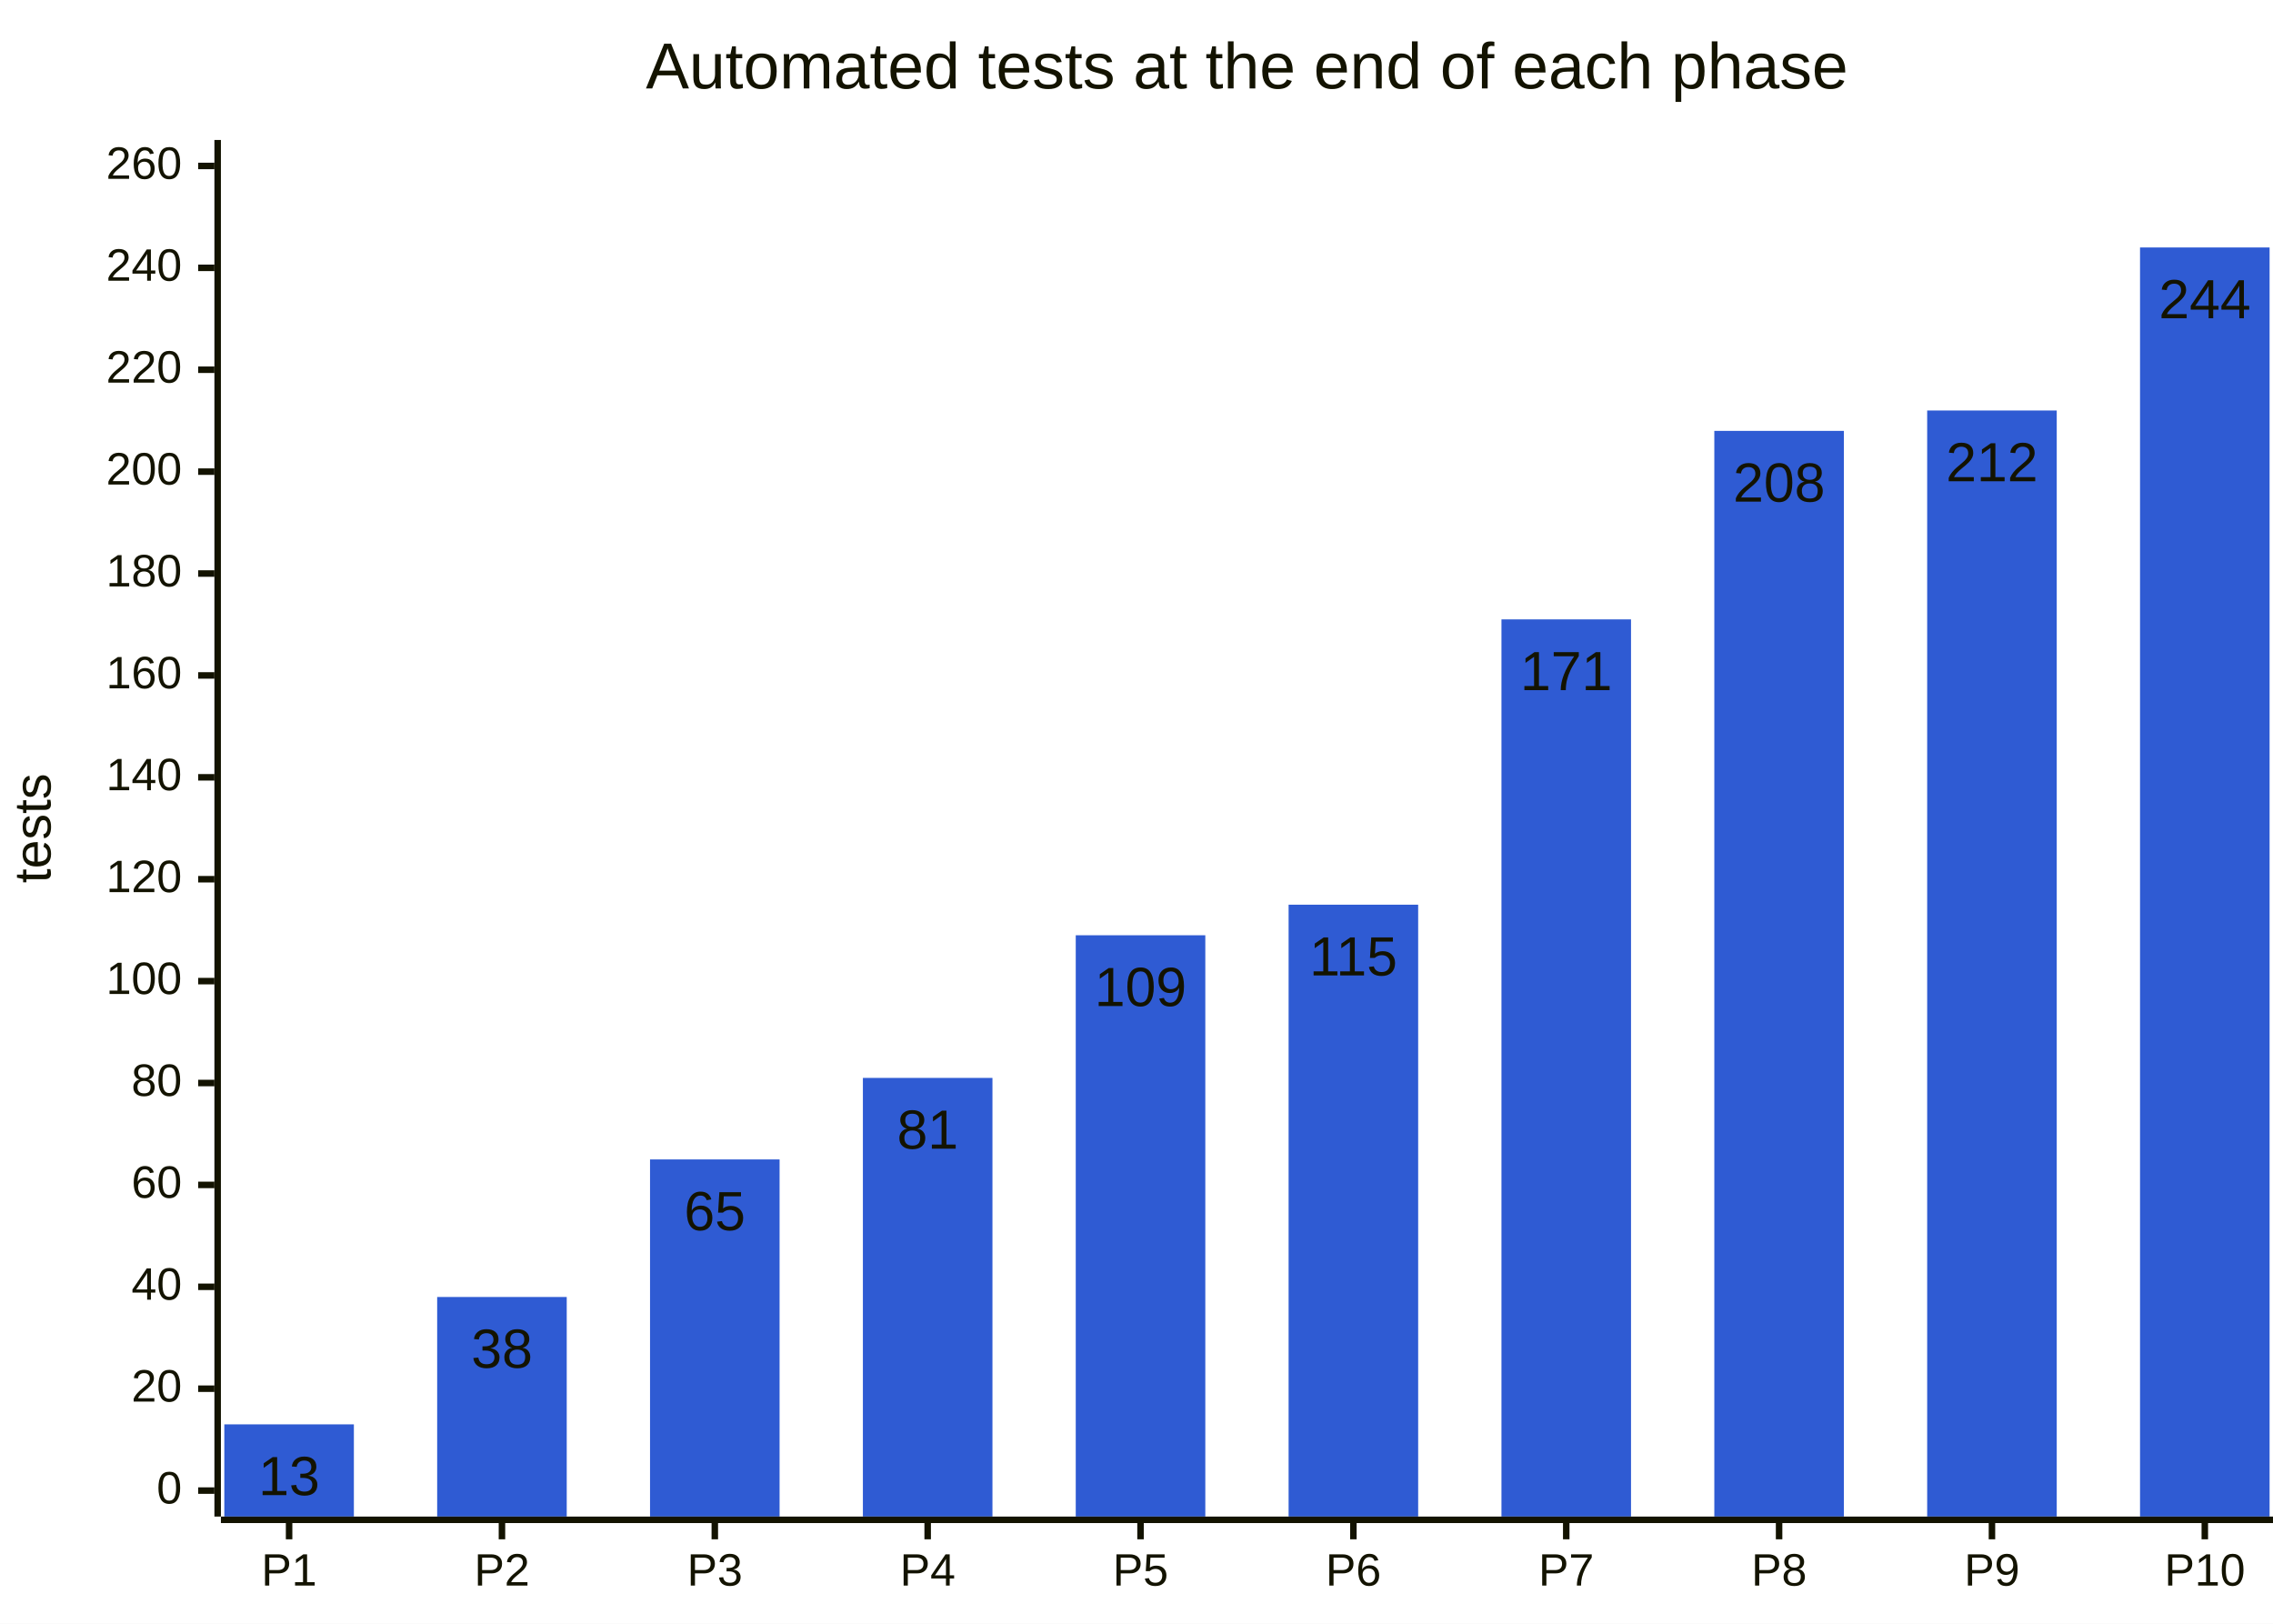
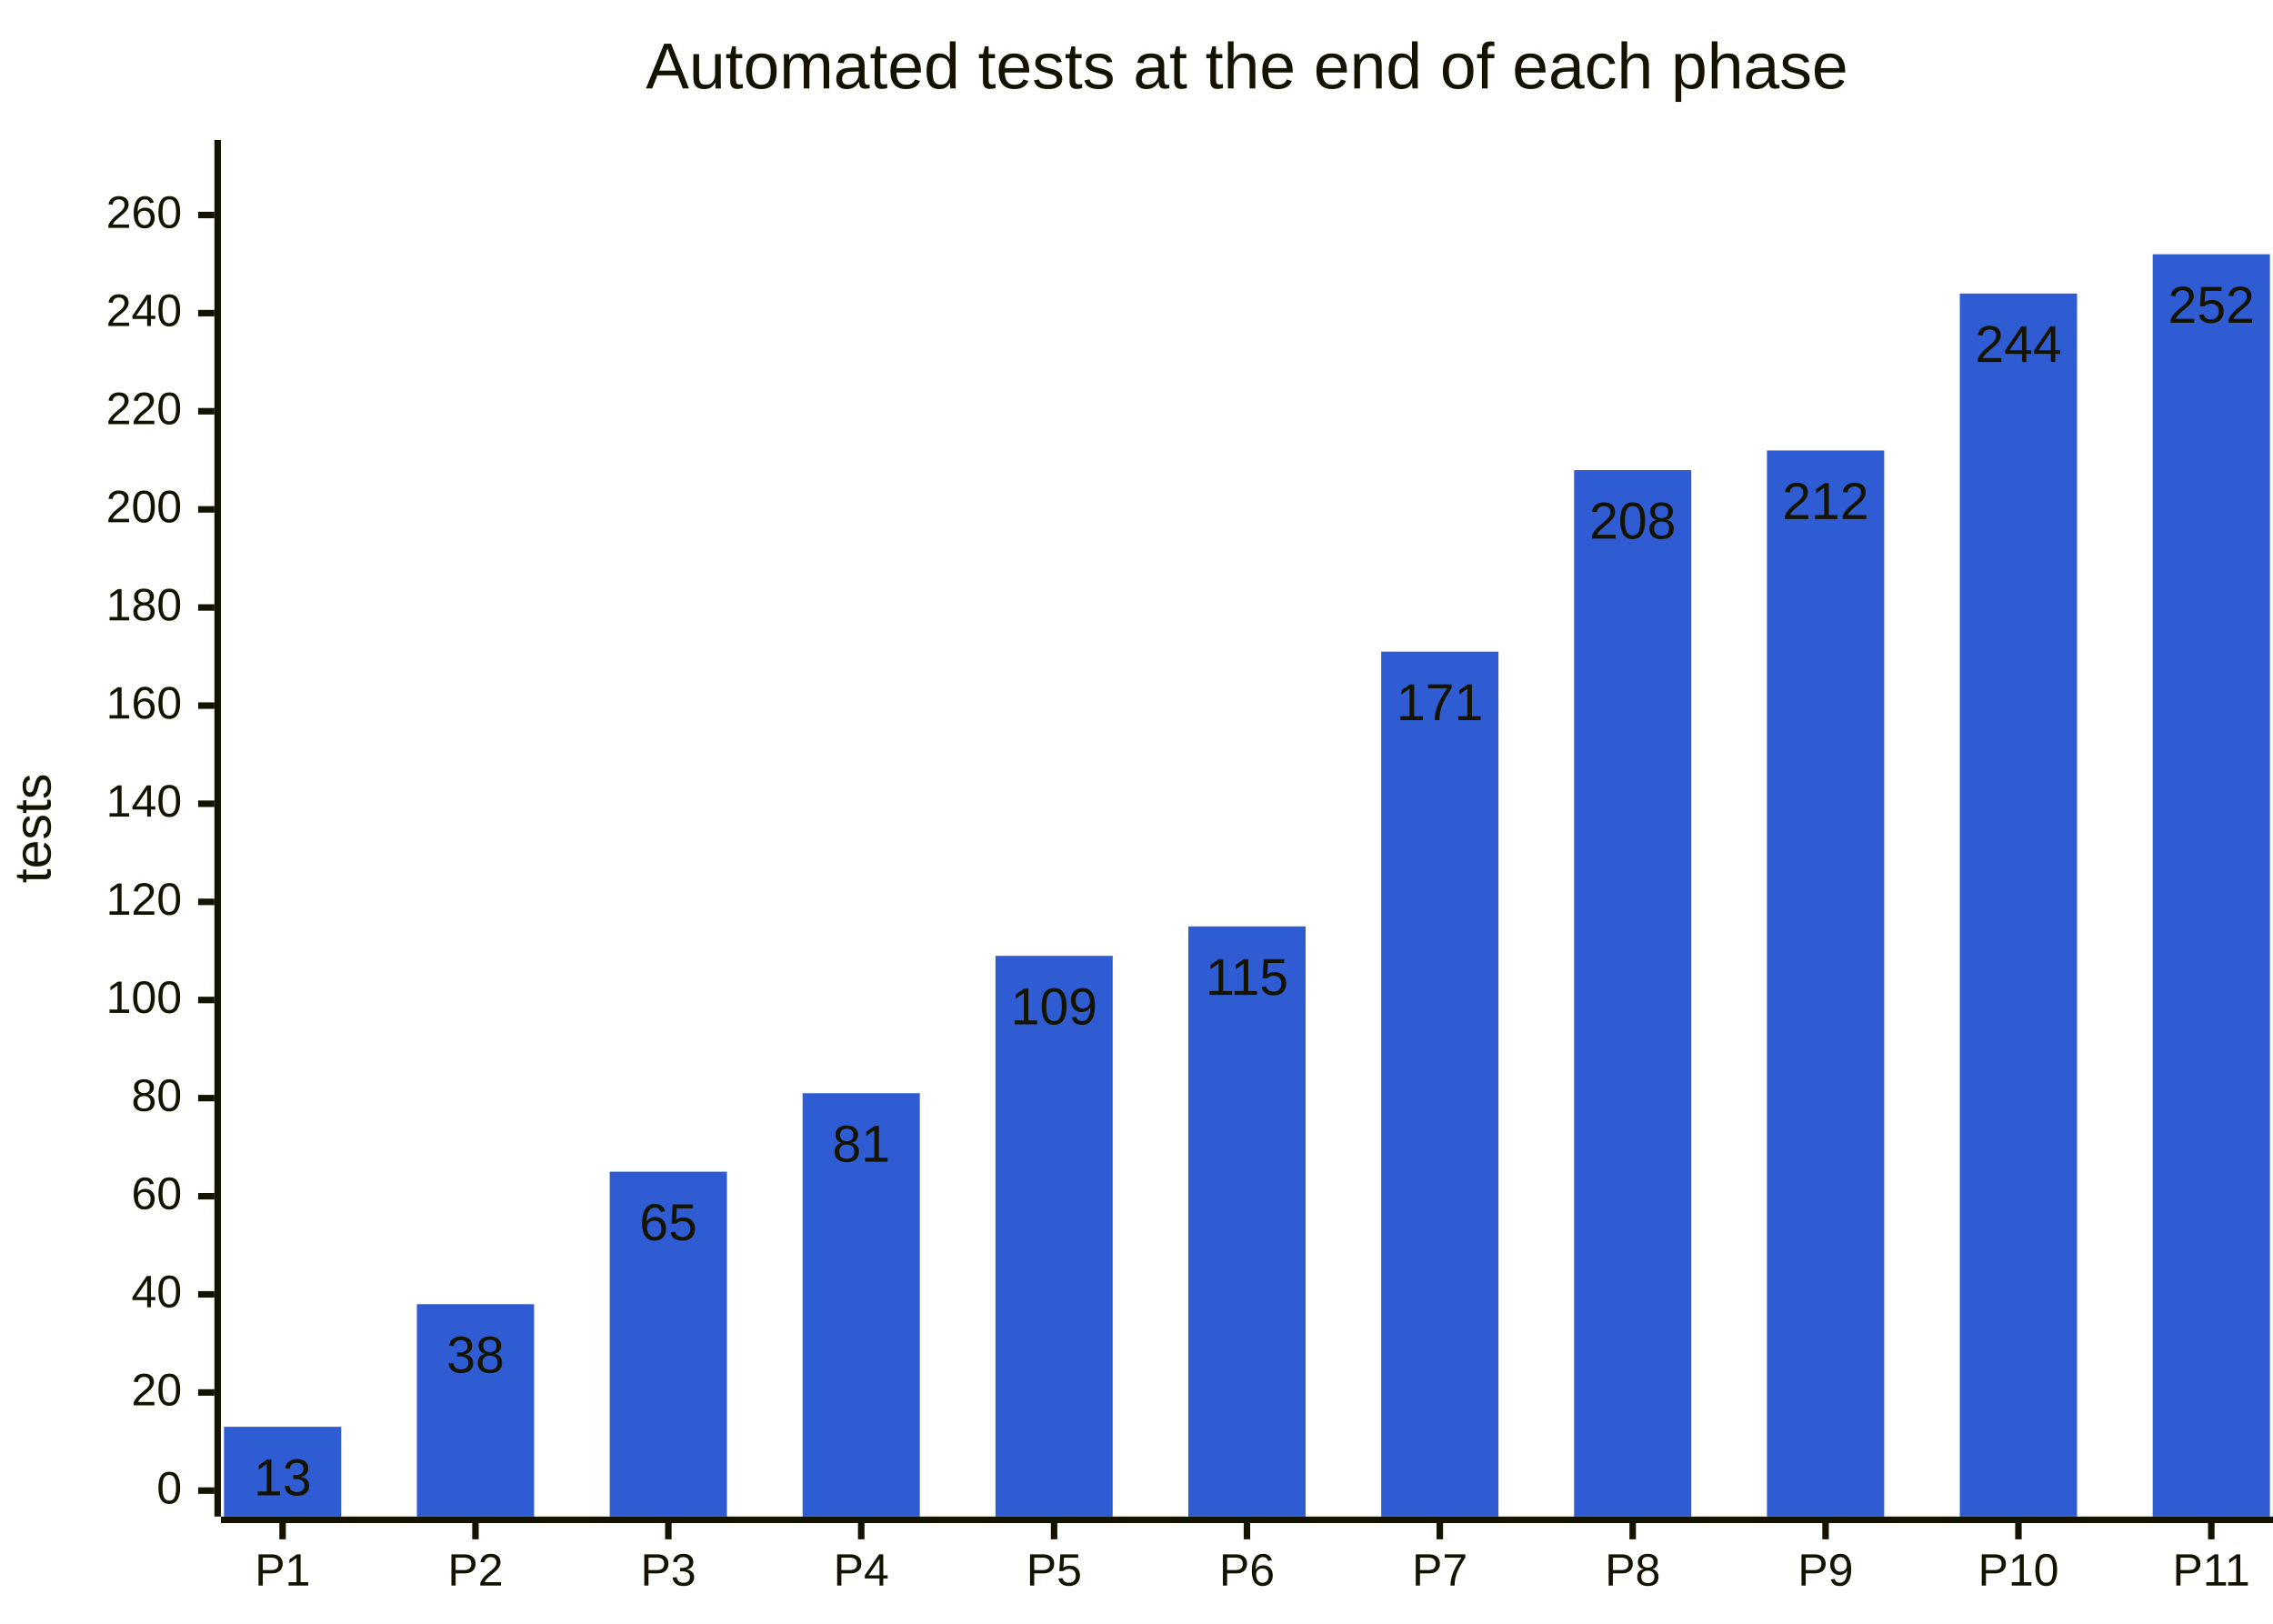
<svg xmlns="http://www.w3.org/2000/svg" id="my-svg" width="100%" style="max-width: 700px; background-color: white;" viewBox="0 0 700 500" role="graphics-document document" aria-roledescription="xychart">
  <style>#my-svg{font-family:"trebuchet ms",verdana,arial,sans-serif;font-size:16px;fill:#333;}@keyframes edge-animation-frame{from{stroke-dashoffset:0;}}@keyframes dash{to{stroke-dashoffset:0;}}#my-svg .edge-animation-slow{stroke-dasharray:9,5!important;stroke-dashoffset:900;animation:dash 50s linear infinite;stroke-linecap:round;}#my-svg .edge-animation-fast{stroke-dasharray:9,5!important;stroke-dashoffset:900;animation:dash 20s linear infinite;stroke-linecap:round;}#my-svg .error-icon{fill:#552222;}#my-svg .error-text{fill:#552222;stroke:#552222;}#my-svg .edge-thickness-normal{stroke-width:1px;}#my-svg .edge-thickness-thick{stroke-width:3.5px;}#my-svg .edge-pattern-solid{stroke-dasharray:0;}#my-svg .edge-thickness-invisible{stroke-width:0;fill:none;}#my-svg .edge-pattern-dashed{stroke-dasharray:3;}#my-svg .edge-pattern-dotted{stroke-dasharray:2;}#my-svg .marker{fill:#333333;stroke:#333333;}#my-svg .marker.cross{stroke:#333333;}#my-svg svg{font-family:"trebuchet ms",verdana,arial,sans-serif;font-size:16px;}#my-svg p{margin:0;}#my-svg .node .neo-node{stroke:#9370DB;}#my-svg [data-look="neo"].node rect,#my-svg [data-look="neo"].cluster rect,#my-svg [data-look="neo"].node polygon{stroke:#9370DB;filter:drop-shadow(1px 2px 2px rgba(185, 185, 185, 1));}#my-svg [data-look="neo"].swimlane.cluster rect{filter:none;}#my-svg [data-look="neo"].node path{stroke:#9370DB;stroke-width:1px;}#my-svg [data-look="neo"].node .outer-path{filter:drop-shadow(1px 2px 2px rgba(185, 185, 185, 1));}#my-svg [data-look="neo"].node .neo-line path{stroke:#9370DB;filter:none;}#my-svg [data-look="neo"].node circle{stroke:#9370DB;filter:drop-shadow(1px 2px 2px rgba(185, 185, 185, 1));}#my-svg [data-look="neo"].node circle .state-start{fill:#000000;}#my-svg [data-look="neo"].icon-shape .icon{fill:#9370DB;filter:drop-shadow(1px 2px 2px rgba(185, 185, 185, 1));}#my-svg [data-look="neo"].icon-shape .icon-neo path{stroke:#9370DB;filter:drop-shadow(1px 2px 2px rgba(185, 185, 185, 1));}#my-svg :root{--mermaid-font-family:"trebuchet ms",verdana,arial,sans-serif;}</style>
  <g />
  <g class="main">
    <rect width="700" height="500" class="background" fill="white" />
    <g class="chart-title">
      <text x="0" y="0" fill="#131300" font-size="20" dominant-baseline="middle" text-anchor="middle" transform="translate(384.0156, 21.55078) rotate(0)">Automated tests at the end of each phase</text>
    </g>
    <g class="plot">
      <g class="bar-plot-0">
-         <rect x="69.081" y="438.605" width="39.9" height="28.395" fill="#2f5bd3" stroke="#2f5bd3" stroke-width="0" />
-         <rect x="134.633" y="399.384" width="39.9" height="67.616" fill="#2f5bd3" stroke="#2f5bd3" stroke-width="0" />
-         <rect x="200.185" y="357.025" width="39.9" height="109.975" fill="#2f5bd3" stroke="#2f5bd3" stroke-width="0" />
-         <rect x="265.738" y="331.924" width="39.9" height="135.076" fill="#2f5bd3" stroke="#2f5bd3" stroke-width="0" />
-         <rect x="331.29" y="287.996" width="39.9" height="179.004" fill="#2f5bd3" stroke="#2f5bd3" stroke-width="0" />
-         <rect x="396.842" y="278.583" width="39.9" height="188.417" fill="#2f5bd3" stroke="#2f5bd3" stroke-width="0" />
-         <rect x="462.394" y="190.728" width="39.9" height="276.272" fill="#2f5bd3" stroke="#2f5bd3" stroke-width="0" />
-         <rect x="527.946" y="132.681" width="39.9" height="334.319" fill="#2f5bd3" stroke="#2f5bd3" stroke-width="0" />
-         <rect x="593.498" y="126.406" width="39.9" height="340.594" fill="#2f5bd3" stroke="#2f5bd3" stroke-width="0" />
-         <rect x="659.05" y="76.203" width="39.9" height="390.797" fill="#2f5bd3" stroke="#2f5bd3" stroke-width="0" />
-         <text x="89.031" y="448.605" text-anchor="middle" dominant-baseline="hanging" fill="#131300" font-size="17px">13</text>
-         <text x="154.583" y="409.384" text-anchor="middle" dominant-baseline="hanging" fill="#131300" font-size="17px">38</text>
-         <text x="220.135" y="367.025" text-anchor="middle" dominant-baseline="hanging" fill="#131300" font-size="17px">65</text>
-         <text x="285.688" y="341.924" text-anchor="middle" dominant-baseline="hanging" fill="#131300" font-size="17px">81</text>
-         <text x="351.24" y="297.996" text-anchor="middle" dominant-baseline="hanging" fill="#131300" font-size="17px">109</text>
-         <text x="416.792" y="288.583" text-anchor="middle" dominant-baseline="hanging" fill="#131300" font-size="17px">115</text>
-         <text x="482.344" y="200.728" text-anchor="middle" dominant-baseline="hanging" fill="#131300" font-size="17px">171</text>
-         <text x="547.896" y="142.681" text-anchor="middle" dominant-baseline="hanging" fill="#131300" font-size="17px">208</text>
-         <text x="613.448" y="136.406" text-anchor="middle" dominant-baseline="hanging" fill="#131300" font-size="17px">212</text>
-         <text x="679" y="86.203" text-anchor="middle" dominant-baseline="hanging" fill="#131300" font-size="17px">244</text>
+         <rect x="68.981" y="439.36" width="36.1" height="27.64" fill="#2f5bd3" stroke="#2f5bd3" stroke-width="0" />
+         <rect x="128.378" y="401.592" width="36.1" height="65.408" fill="#2f5bd3" stroke="#2f5bd3" stroke-width="0" />
+         <rect x="187.775" y="360.802" width="36.1" height="106.198" fill="#2f5bd3" stroke="#2f5bd3" stroke-width="0" />
+         <rect x="247.172" y="336.63" width="36.1" height="130.37" fill="#2f5bd3" stroke="#2f5bd3" stroke-width="0" />
+         <rect x="306.569" y="294.33" width="36.1" height="172.67" fill="#2f5bd3" stroke="#2f5bd3" stroke-width="0" />
+         <rect x="365.966" y="285.265" width="36.1" height="181.735" fill="#2f5bd3" stroke="#2f5bd3" stroke-width="0" />
+         <rect x="425.363" y="200.664" width="36.1" height="266.336" fill="#2f5bd3" stroke="#2f5bd3" stroke-width="0" />
+         <rect x="484.759" y="144.767" width="36.1" height="322.233" fill="#2f5bd3" stroke="#2f5bd3" stroke-width="0" />
+         <rect x="544.156" y="138.724" width="36.1" height="328.276" fill="#2f5bd3" stroke="#2f5bd3" stroke-width="0" />
+         <rect x="603.553" y="90.381" width="36.1" height="376.619" fill="#2f5bd3" stroke="#2f5bd3" stroke-width="0" />
+         <rect x="662.95" y="78.295" width="36.1" height="388.705" fill="#2f5bd3" stroke="#2f5bd3" stroke-width="0" />
+         <text x="87.031" y="449.36" text-anchor="middle" dominant-baseline="hanging" fill="#131300" font-size="16px">13</text>
+         <text x="146.428" y="411.592" text-anchor="middle" dominant-baseline="hanging" fill="#131300" font-size="16px">38</text>
+         <text x="205.825" y="370.802" text-anchor="middle" dominant-baseline="hanging" fill="#131300" font-size="16px">65</text>
+         <text x="265.222" y="346.63" text-anchor="middle" dominant-baseline="hanging" fill="#131300" font-size="16px">81</text>
+         <text x="324.619" y="304.33" text-anchor="middle" dominant-baseline="hanging" fill="#131300" font-size="16px">109</text>
+         <text x="384.016" y="295.265" text-anchor="middle" dominant-baseline="hanging" fill="#131300" font-size="16px">115</text>
+         <text x="443.413" y="210.664" text-anchor="middle" dominant-baseline="hanging" fill="#131300" font-size="16px">171</text>
+         <text x="502.809" y="154.767" text-anchor="middle" dominant-baseline="hanging" fill="#131300" font-size="16px">208</text>
+         <text x="562.206" y="148.724" text-anchor="middle" dominant-baseline="hanging" fill="#131300" font-size="16px">212</text>
+         <text x="621.603" y="100.381" text-anchor="middle" dominant-baseline="hanging" fill="#131300" font-size="16px">244</text>
+         <text x="681" y="88.295" text-anchor="middle" dominant-baseline="hanging" fill="#131300" font-size="16px">252</text>
      </g>
    </g>
    <g class="bottom-axis">
      <g class="axis-line">
        <path d="M 68.031,468 L 700,468" fill="none" stroke="#131300" stroke-width="2" />
      </g>
      <g class="label">
-         <text x="0" y="0" fill="#131300" font-size="14" dominant-baseline="text-before-edge" text-anchor="middle" transform="translate(89.03125, 479) rotate(0)">P1</text>
-         <text x="0" y="0" fill="#131300" font-size="14" dominant-baseline="text-before-edge" text-anchor="middle" transform="translate(154.5833, 479) rotate(0)">P2</text>
-         <text x="0" y="0" fill="#131300" font-size="14" dominant-baseline="text-before-edge" text-anchor="middle" transform="translate(220.1354, 479) rotate(0)">P3</text>
-         <text x="0" y="0" fill="#131300" font-size="14" dominant-baseline="text-before-edge" text-anchor="middle" transform="translate(285.6875, 479) rotate(0)">P4</text>
-         <text x="0" y="0" fill="#131300" font-size="14" dominant-baseline="text-before-edge" text-anchor="middle" transform="translate(351.2396, 479) rotate(0)">P5</text>
-         <text x="0" y="0" fill="#131300" font-size="14" dominant-baseline="text-before-edge" text-anchor="middle" transform="translate(416.7917, 479) rotate(0)">P6</text>
-         <text x="0" y="0" fill="#131300" font-size="14" dominant-baseline="text-before-edge" text-anchor="middle" transform="translate(482.3438, 479) rotate(0)">P7</text>
-         <text x="0" y="0" fill="#131300" font-size="14" dominant-baseline="text-before-edge" text-anchor="middle" transform="translate(547.8958, 479) rotate(0)">P8</text>
-         <text x="0" y="0" fill="#131300" font-size="14" dominant-baseline="text-before-edge" text-anchor="middle" transform="translate(613.4479, 479) rotate(0)">P9</text>
-         <text x="0" y="0" fill="#131300" font-size="14" dominant-baseline="text-before-edge" text-anchor="middle" transform="translate(679, 479) rotate(0)">P10</text>
+         <text x="0" y="0" fill="#131300" font-size="14" dominant-baseline="text-before-edge" text-anchor="middle" transform="translate(87.03125, 479) rotate(0)">P1</text>
+         <text x="0" y="0" fill="#131300" font-size="14" dominant-baseline="text-before-edge" text-anchor="middle" transform="translate(146.4281, 479) rotate(0)">P2</text>
+         <text x="0" y="0" fill="#131300" font-size="14" dominant-baseline="text-before-edge" text-anchor="middle" transform="translate(205.825, 479) rotate(0)">P3</text>
+         <text x="0" y="0" fill="#131300" font-size="14" dominant-baseline="text-before-edge" text-anchor="middle" transform="translate(265.2219, 479) rotate(0)">P4</text>
+         <text x="0" y="0" fill="#131300" font-size="14" dominant-baseline="text-before-edge" text-anchor="middle" transform="translate(324.6188, 479) rotate(0)">P5</text>
+         <text x="0" y="0" fill="#131300" font-size="14" dominant-baseline="text-before-edge" text-anchor="middle" transform="translate(384.0156, 479) rotate(0)">P6</text>
+         <text x="0" y="0" fill="#131300" font-size="14" dominant-baseline="text-before-edge" text-anchor="middle" transform="translate(443.4125, 479) rotate(0)">P7</text>
+         <text x="0" y="0" fill="#131300" font-size="14" dominant-baseline="text-before-edge" text-anchor="middle" transform="translate(502.8094, 479) rotate(0)">P8</text>
+         <text x="0" y="0" fill="#131300" font-size="14" dominant-baseline="text-before-edge" text-anchor="middle" transform="translate(562.2063, 479) rotate(0)">P9</text>
+         <text x="0" y="0" fill="#131300" font-size="14" dominant-baseline="text-before-edge" text-anchor="middle" transform="translate(621.6031, 479) rotate(0)">P10</text>
+         <text x="0" y="0" fill="#131300" font-size="14" dominant-baseline="text-before-edge" text-anchor="middle" transform="translate(681, 479) rotate(0)">P11</text>
      </g>
      <g class="ticks">
-         <path d="M 89.031,469 L 89.031,474" fill="none" stroke="#131300" stroke-width="2" />
-         <path d="M 154.583,469 L 154.583,474" fill="none" stroke="#131300" stroke-width="2" />
-         <path d="M 220.135,469 L 220.135,474" fill="none" stroke="#131300" stroke-width="2" />
-         <path d="M 285.688,469 L 285.688,474" fill="none" stroke="#131300" stroke-width="2" />
-         <path d="M 351.24,469 L 351.24,474" fill="none" stroke="#131300" stroke-width="2" />
-         <path d="M 416.792,469 L 416.792,474" fill="none" stroke="#131300" stroke-width="2" />
-         <path d="M 482.344,469 L 482.344,474" fill="none" stroke="#131300" stroke-width="2" />
-         <path d="M 547.896,469 L 547.896,474" fill="none" stroke="#131300" stroke-width="2" />
-         <path d="M 613.448,469 L 613.448,474" fill="none" stroke="#131300" stroke-width="2" />
-         <path d="M 679,469 L 679,474" fill="none" stroke="#131300" stroke-width="2" />
+         <path d="M 87.031,469 L 87.031,474" fill="none" stroke="#131300" stroke-width="2" />
+         <path d="M 146.428,469 L 146.428,474" fill="none" stroke="#131300" stroke-width="2" />
+         <path d="M 205.825,469 L 205.825,474" fill="none" stroke="#131300" stroke-width="2" />
+         <path d="M 265.222,469 L 265.222,474" fill="none" stroke="#131300" stroke-width="2" />
+         <path d="M 324.619,469 L 324.619,474" fill="none" stroke="#131300" stroke-width="2" />
+         <path d="M 384.016,469 L 384.016,474" fill="none" stroke="#131300" stroke-width="2" />
+         <path d="M 443.413,469 L 443.413,474" fill="none" stroke="#131300" stroke-width="2" />
+         <path d="M 502.809,469 L 502.809,474" fill="none" stroke="#131300" stroke-width="2" />
+         <path d="M 562.206,469 L 562.206,474" fill="none" stroke="#131300" stroke-width="2" />
+         <path d="M 621.603,469 L 621.603,474" fill="none" stroke="#131300" stroke-width="2" />
+         <path d="M 681,469 L 681,474" fill="none" stroke="#131300" stroke-width="2" />
      </g>
    </g>
    <g class="left-axis">
      <g class="axisl-line">
        <path d="M 67.031,43.102 L 67.031,467" fill="none" stroke="#131300" stroke-width="2" />
      </g>
      <g class="label">
-         <text x="0" y="0" fill="#131300" font-size="14" dominant-baseline="middle" text-anchor="end" transform="translate(56.03125, 51.10156) rotate(0)">260</text>
-         <text x="0" y="0" fill="#131300" font-size="14" dominant-baseline="middle" text-anchor="end" transform="translate(56.03125, 82.47837) rotate(0)">240</text>
-         <text x="0" y="0" fill="#131300" font-size="14" dominant-baseline="middle" text-anchor="end" transform="translate(56.03125, 113.8552) rotate(0)">220</text>
-         <text x="0" y="0" fill="#131300" font-size="14" dominant-baseline="middle" text-anchor="end" transform="translate(56.03125, 145.232) rotate(0)">200</text>
-         <text x="0" y="0" fill="#131300" font-size="14" dominant-baseline="middle" text-anchor="end" transform="translate(56.03125, 176.6088) rotate(0)">180</text>
-         <text x="0" y="0" fill="#131300" font-size="14" dominant-baseline="middle" text-anchor="end" transform="translate(56.03125, 207.9856) rotate(0)">160</text>
-         <text x="0" y="0" fill="#131300" font-size="14" dominant-baseline="middle" text-anchor="end" transform="translate(56.03125, 239.3624) rotate(0)">140</text>
-         <text x="0" y="0" fill="#131300" font-size="14" dominant-baseline="middle" text-anchor="end" transform="translate(56.03125, 270.7392) rotate(0)">120</text>
-         <text x="0" y="0" fill="#131300" font-size="14" dominant-baseline="middle" text-anchor="end" transform="translate(56.03125, 302.116) rotate(0)">100</text>
-         <text x="0" y="0" fill="#131300" font-size="14" dominant-baseline="middle" text-anchor="end" transform="translate(56.03125, 333.4928) rotate(0)">80</text>
-         <text x="0" y="0" fill="#131300" font-size="14" dominant-baseline="middle" text-anchor="end" transform="translate(56.03125, 364.8696) rotate(0)">60</text>
-         <text x="0" y="0" fill="#131300" font-size="14" dominant-baseline="middle" text-anchor="end" transform="translate(56.03125, 396.2464) rotate(0)">40</text>
-         <text x="0" y="0" fill="#131300" font-size="14" dominant-baseline="middle" text-anchor="end" transform="translate(56.03125, 427.6232) rotate(0)">20</text>
+         <text x="0" y="0" fill="#131300" font-size="14" dominant-baseline="middle" text-anchor="end" transform="translate(56.03125, 66.20891) rotate(0)">260</text>
+         <text x="0" y="0" fill="#131300" font-size="14" dominant-baseline="middle" text-anchor="end" transform="translate(56.03125, 96.42361) rotate(0)">240</text>
+         <text x="0" y="0" fill="#131300" font-size="14" dominant-baseline="middle" text-anchor="end" transform="translate(56.03125, 126.6383) rotate(0)">220</text>
+         <text x="0" y="0" fill="#131300" font-size="14" dominant-baseline="middle" text-anchor="end" transform="translate(56.03125, 156.853) rotate(0)">200</text>
+         <text x="0" y="0" fill="#131300" font-size="14" dominant-baseline="middle" text-anchor="end" transform="translate(56.03125, 187.0677) rotate(0)">180</text>
+         <text x="0" y="0" fill="#131300" font-size="14" dominant-baseline="middle" text-anchor="end" transform="translate(56.03125, 217.2824) rotate(0)">160</text>
+         <text x="0" y="0" fill="#131300" font-size="14" dominant-baseline="middle" text-anchor="end" transform="translate(56.03125, 247.4971) rotate(0)">140</text>
+         <text x="0" y="0" fill="#131300" font-size="14" dominant-baseline="middle" text-anchor="end" transform="translate(56.03125, 277.7118) rotate(0)">120</text>
+         <text x="0" y="0" fill="#131300" font-size="14" dominant-baseline="middle" text-anchor="end" transform="translate(56.03125, 307.9265) rotate(0)">100</text>
+         <text x="0" y="0" fill="#131300" font-size="14" dominant-baseline="middle" text-anchor="end" transform="translate(56.03125, 338.1412) rotate(0)">80</text>
+         <text x="0" y="0" fill="#131300" font-size="14" dominant-baseline="middle" text-anchor="end" transform="translate(56.03125, 368.3559) rotate(0)">60</text>
+         <text x="0" y="0" fill="#131300" font-size="14" dominant-baseline="middle" text-anchor="end" transform="translate(56.03125, 398.5706) rotate(0)">40</text>
+         <text x="0" y="0" fill="#131300" font-size="14" dominant-baseline="middle" text-anchor="end" transform="translate(56.03125, 428.7853) rotate(0)">20</text>
        <text x="0" y="0" fill="#131300" font-size="14" dominant-baseline="middle" text-anchor="end" transform="translate(56.03125, 459) rotate(0)">0</text>
      </g>
      <g class="ticks">
-         <path d="M 66.031,51.102 L 61.031,51.102" fill="none" stroke="#131300" stroke-width="2" />
-         <path d="M 66.031,82.478 L 61.031,82.478" fill="none" stroke="#131300" stroke-width="2" />
-         <path d="M 66.031,113.855 L 61.031,113.855" fill="none" stroke="#131300" stroke-width="2" />
-         <path d="M 66.031,145.232 L 61.031,145.232" fill="none" stroke="#131300" stroke-width="2" />
-         <path d="M 66.031,176.609 L 61.031,176.609" fill="none" stroke="#131300" stroke-width="2" />
-         <path d="M 66.031,207.986 L 61.031,207.986" fill="none" stroke="#131300" stroke-width="2" />
-         <path d="M 66.031,239.362 L 61.031,239.362" fill="none" stroke="#131300" stroke-width="2" />
-         <path d="M 66.031,270.739 L 61.031,270.739" fill="none" stroke="#131300" stroke-width="2" />
-         <path d="M 66.031,302.116 L 61.031,302.116" fill="none" stroke="#131300" stroke-width="2" />
-         <path d="M 66.031,333.493 L 61.031,333.493" fill="none" stroke="#131300" stroke-width="2" />
-         <path d="M 66.031,364.87 L 61.031,364.87" fill="none" stroke="#131300" stroke-width="2" />
-         <path d="M 66.031,396.246 L 61.031,396.246" fill="none" stroke="#131300" stroke-width="2" />
-         <path d="M 66.031,427.623 L 61.031,427.623" fill="none" stroke="#131300" stroke-width="2" />
+         <path d="M 66.031,66.209 L 61.031,66.209" fill="none" stroke="#131300" stroke-width="2" />
+         <path d="M 66.031,96.424 L 61.031,96.424" fill="none" stroke="#131300" stroke-width="2" />
+         <path d="M 66.031,126.638 L 61.031,126.638" fill="none" stroke="#131300" stroke-width="2" />
+         <path d="M 66.031,156.853 L 61.031,156.853" fill="none" stroke="#131300" stroke-width="2" />
+         <path d="M 66.031,187.068 L 61.031,187.068" fill="none" stroke="#131300" stroke-width="2" />
+         <path d="M 66.031,217.282 L 61.031,217.282" fill="none" stroke="#131300" stroke-width="2" />
+         <path d="M 66.031,247.497 L 61.031,247.497" fill="none" stroke="#131300" stroke-width="2" />
+         <path d="M 66.031,277.712 L 61.031,277.712" fill="none" stroke="#131300" stroke-width="2" />
+         <path d="M 66.031,307.927 L 61.031,307.927" fill="none" stroke="#131300" stroke-width="2" />
+         <path d="M 66.031,338.141 L 61.031,338.141" fill="none" stroke="#131300" stroke-width="2" />
+         <path d="M 66.031,368.356 L 61.031,368.356" fill="none" stroke="#131300" stroke-width="2" />
+         <path d="M 66.031,398.571 L 61.031,398.571" fill="none" stroke="#131300" stroke-width="2" />
+         <path d="M 66.031,428.785 L 61.031,428.785" fill="none" stroke="#131300" stroke-width="2" />
        <path d="M 66.031,459 L 61.031,459" fill="none" stroke="#131300" stroke-width="2" />
      </g>
      <g class="title">
        <text x="0" y="0" fill="#131300" font-size="16" dominant-baseline="text-before-edge" text-anchor="middle" transform="translate(5, 255.0508) rotate(270)">tests</text>
      </g>
    </g>
  </g>
  <g class="mermaid-tmp-group" />
</svg>
